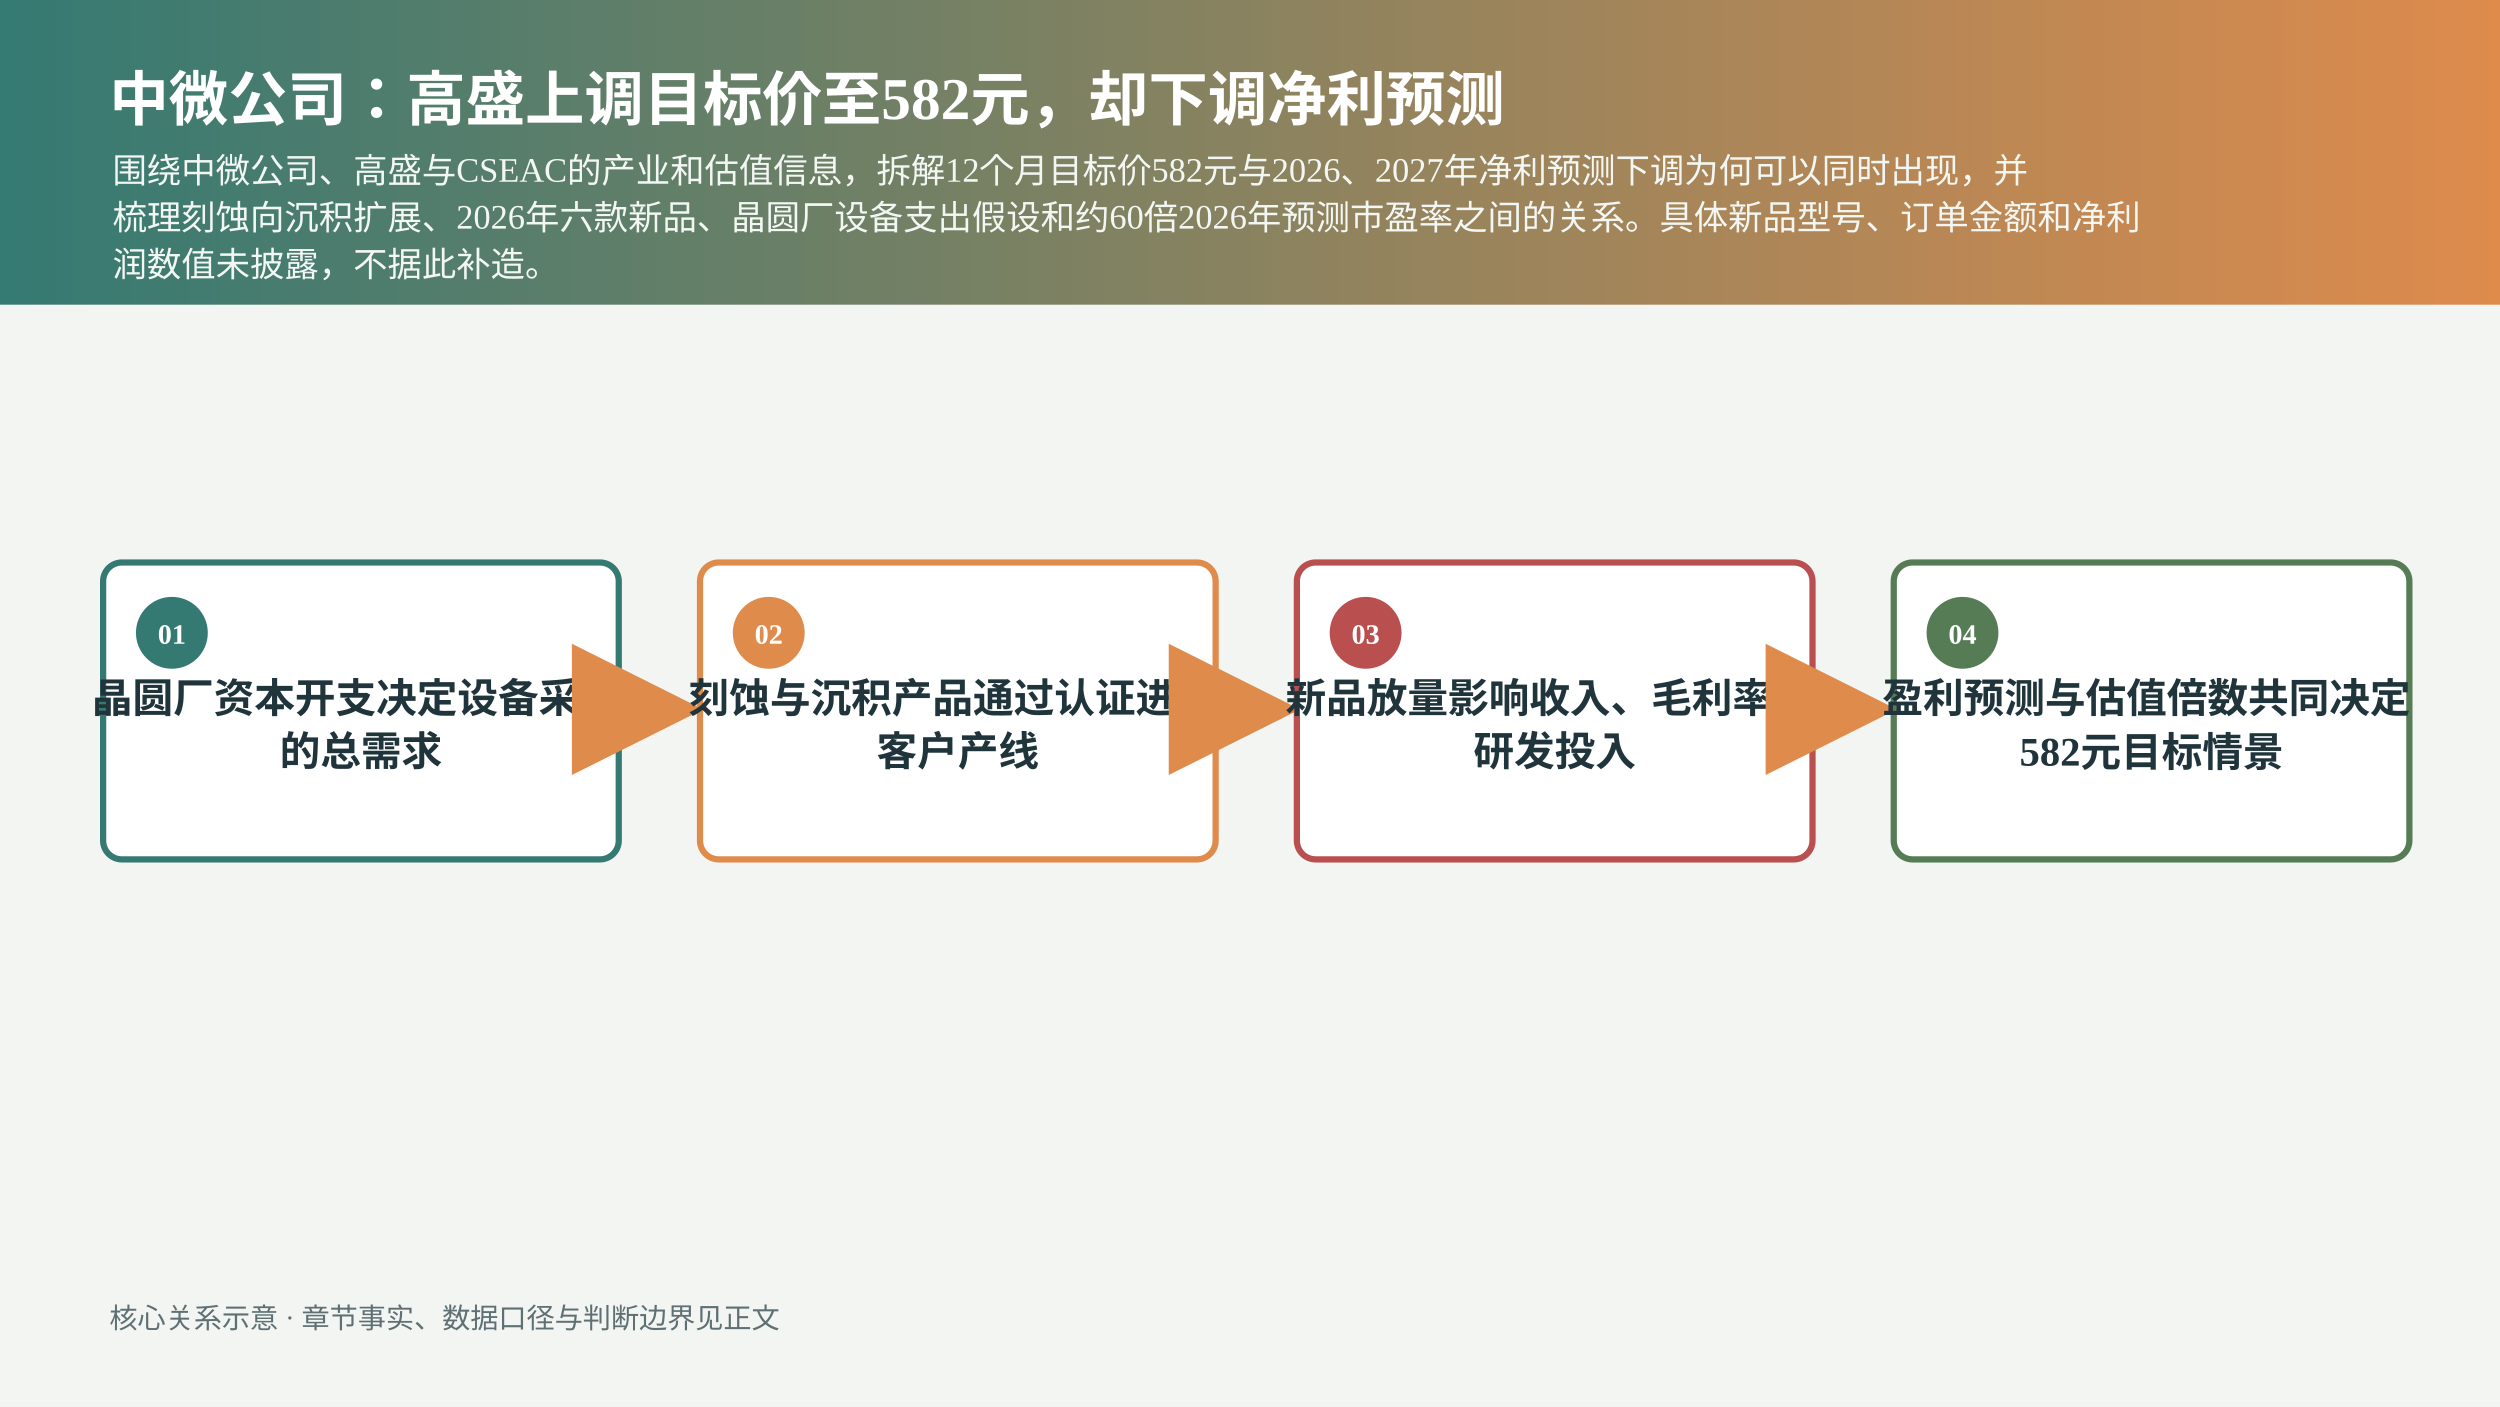
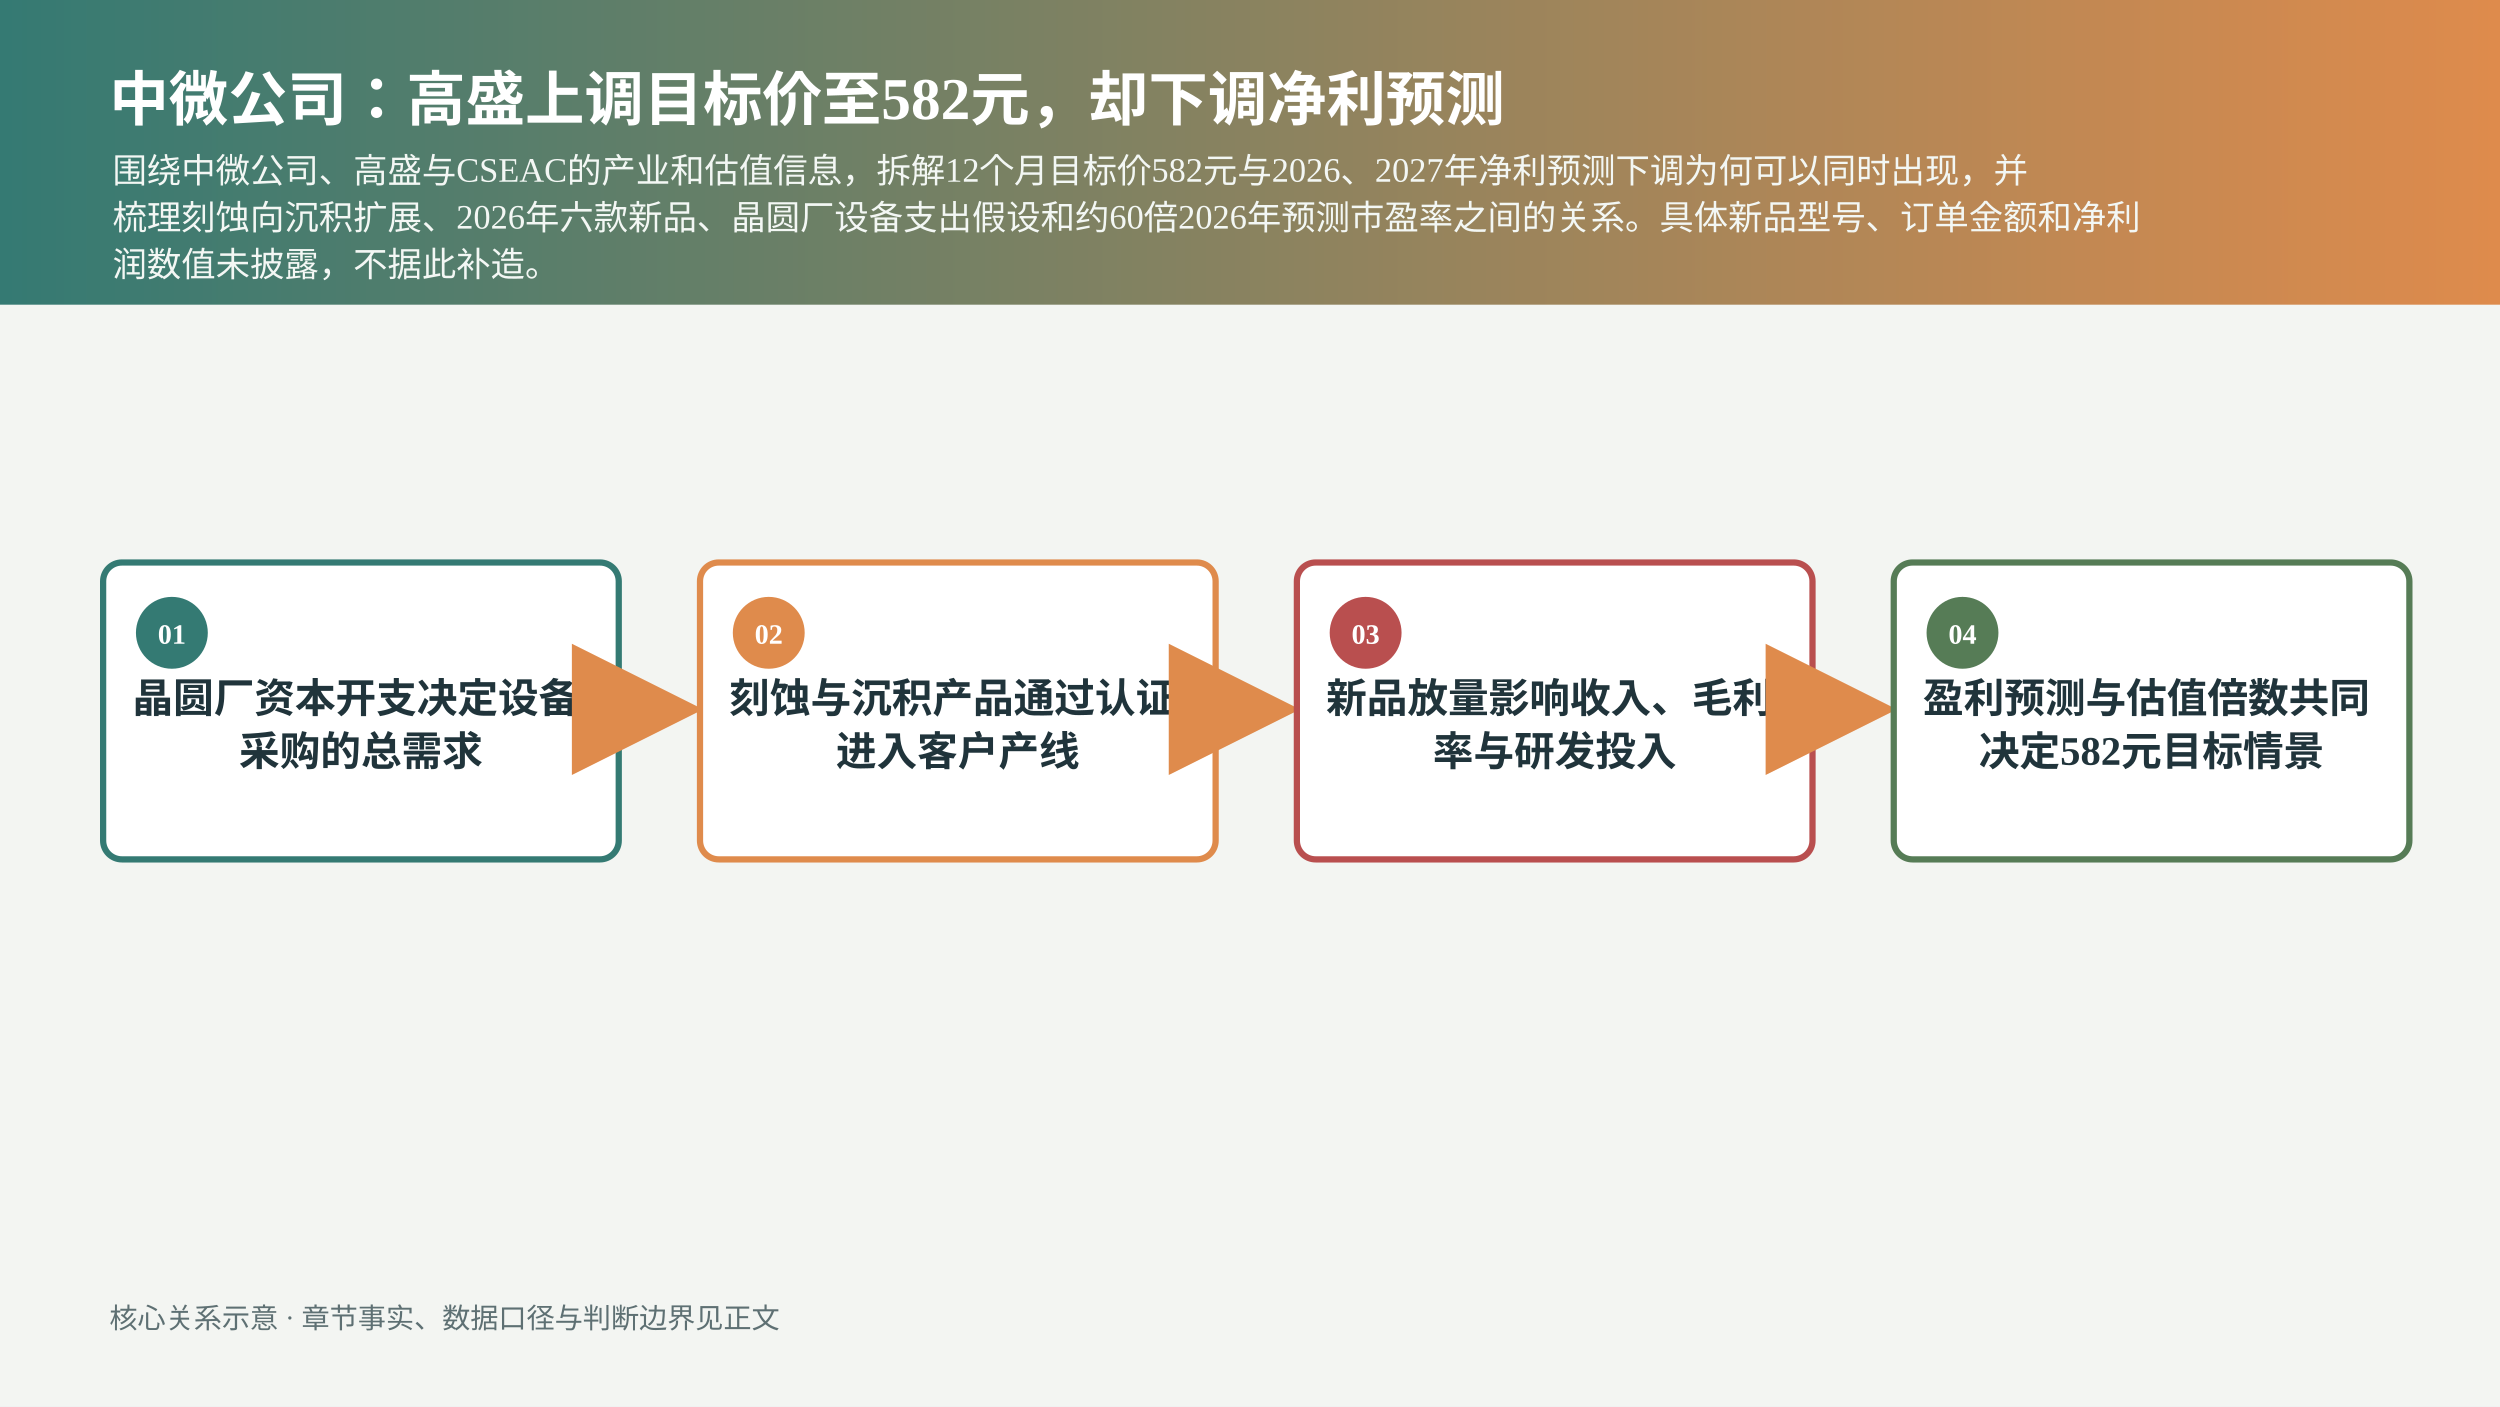
<svg xmlns="http://www.w3.org/2000/svg" width="1600" height="900" viewBox="0 0 1600 900" role="img">
  <defs>
    <linearGradient id="head" x1="0" x2="1">
      <stop stop-color="#347a73" />
      <stop offset="1" stop-color="#df8b4c" />
    </linearGradient>
    <marker id="arrow" markerWidth="12" markerHeight="12" refX="10" refY="6" orient="auto">
      <path d="M0 0L12 6L0 12Z" fill="#df8b4c" />
    </marker>
  </defs>
  <rect width="1600" height="900" fill="#f3f5f2" />
  <rect width="1600" height="195" fill="url(#head)" />
  <text x="70" y="77" text-anchor="start" font-size="38" font-weight="800" fill="#ffffff">
    <tspan x="70" y="77">中微公司：高盛上调目标价至582元，却下调净利预测</tspan>
  </text>
  <text x="72" y="117" text-anchor="start" font-size="22" font-weight="500" fill="#f3f7f4">
    <tspan x="72" y="117">围绕中微公司、高盛与CSEAC的产业和估值信息，拆解12个月目标价582元与2026、2027年净利预测下调为何可以同时出现，并</tspan>
    <tspan x="72" y="147">梳理刻蚀向沉积扩展、2026年六款新品、晶圆厂设备支出假设和约60倍2026年预测市盈率之间的关系。具体新品型号、订单金额和净利</tspan>
    <tspan x="72" y="177">润数值未披露，不据此补造。</tspan>
  </text>
  <rect x="66" y="360" width="330" height="190" rx="12" fill="#fff" stroke="#347a73" stroke-width="4" />
  <circle cx="110" cy="405" r="23" fill="#347a73" />
  <text x="110" y="412" text-anchor="middle" font-size="18" font-weight="700" fill="#fff">01</text>
  <text x="231" y="456" text-anchor="middle" font-size="26" font-weight="700" fill="#20343b">
-     <tspan x="231" y="456">晶圆厂资本开支决定设备采购</tspan>
-     <tspan x="231" y="490">的总需求</tspan>
+     <tspan x="231" y="456">晶圆厂资本开支决定设备</tspan>
+     <tspan x="231" y="490">采购的总需求</tspan>
  </text>
  <path d="M404 454H436" stroke="#df8b4c" stroke-width="7" marker-end="url(#arrow)" />
  <rect x="448" y="360" width="330" height="190" rx="12" fill="#fff" stroke="#df8b4c" stroke-width="4" />
  <circle cx="492" cy="405" r="23" fill="#df8b4c" />
  <text x="492" y="412" text-anchor="middle" font-size="18" font-weight="700" fill="#fff">02</text>
  <text x="613" y="456" text-anchor="middle" font-size="26" font-weight="700" fill="#20343b">
-     <tspan x="613" y="456">刻蚀与沉积产品通过认证进入</tspan>
-     <tspan x="613" y="490">客户产线</tspan>
+     <tspan x="613" y="456">刻蚀与沉积产品通过认证</tspan>
+     <tspan x="613" y="490">进入客户产线</tspan>
  </text>
  <path d="M786 454H818" stroke="#df8b4c" stroke-width="7" marker-end="url(#arrow)" />
  <rect x="830" y="360" width="330" height="190" rx="12" fill="#fff" stroke="#b94f4f" stroke-width="4" />
  <circle cx="874" cy="405" r="23" fill="#b94f4f" />
  <text x="874" y="412" text-anchor="middle" font-size="18" font-weight="700" fill="#fff">03</text>
  <text x="995" y="456" text-anchor="middle" font-size="26" font-weight="700" fill="#20343b">
-     <tspan x="995" y="456">新品放量影响收入、毛利率与</tspan>
-     <tspan x="995" y="490">研发投入</tspan>
+     <tspan x="995" y="456">新品放量影响收入、毛利</tspan>
+     <tspan x="995" y="490">率与研发投入</tspan>
  </text>
  <path d="M1168 454H1200" stroke="#df8b4c" stroke-width="7" marker-end="url(#arrow)" />
  <rect x="1212" y="360" width="330" height="190" rx="12" fill="#fff" stroke="#567c56" stroke-width="4" />
  <circle cx="1256" cy="405" r="23" fill="#567c56" />
  <text x="1256" y="412" text-anchor="middle" font-size="18" font-weight="700" fill="#fff">04</text>
  <text x="1377" y="456" text-anchor="middle" font-size="26" font-weight="700" fill="#20343b">
-     <tspan x="1377" y="456">盈利预测与估值倍数共同决定</tspan>
-     <tspan x="1377" y="490">582元目标情景</tspan>
+     <tspan x="1377" y="456">盈利预测与估值倍数共同</tspan>
+     <tspan x="1377" y="490">决定582元目标情景</tspan>
  </text>
  <text x="70" y="850" font-size="18" fill="#5e7073">核心关系示意 · 章节事实、数据口径与判断边界见正文</text>
</svg>
